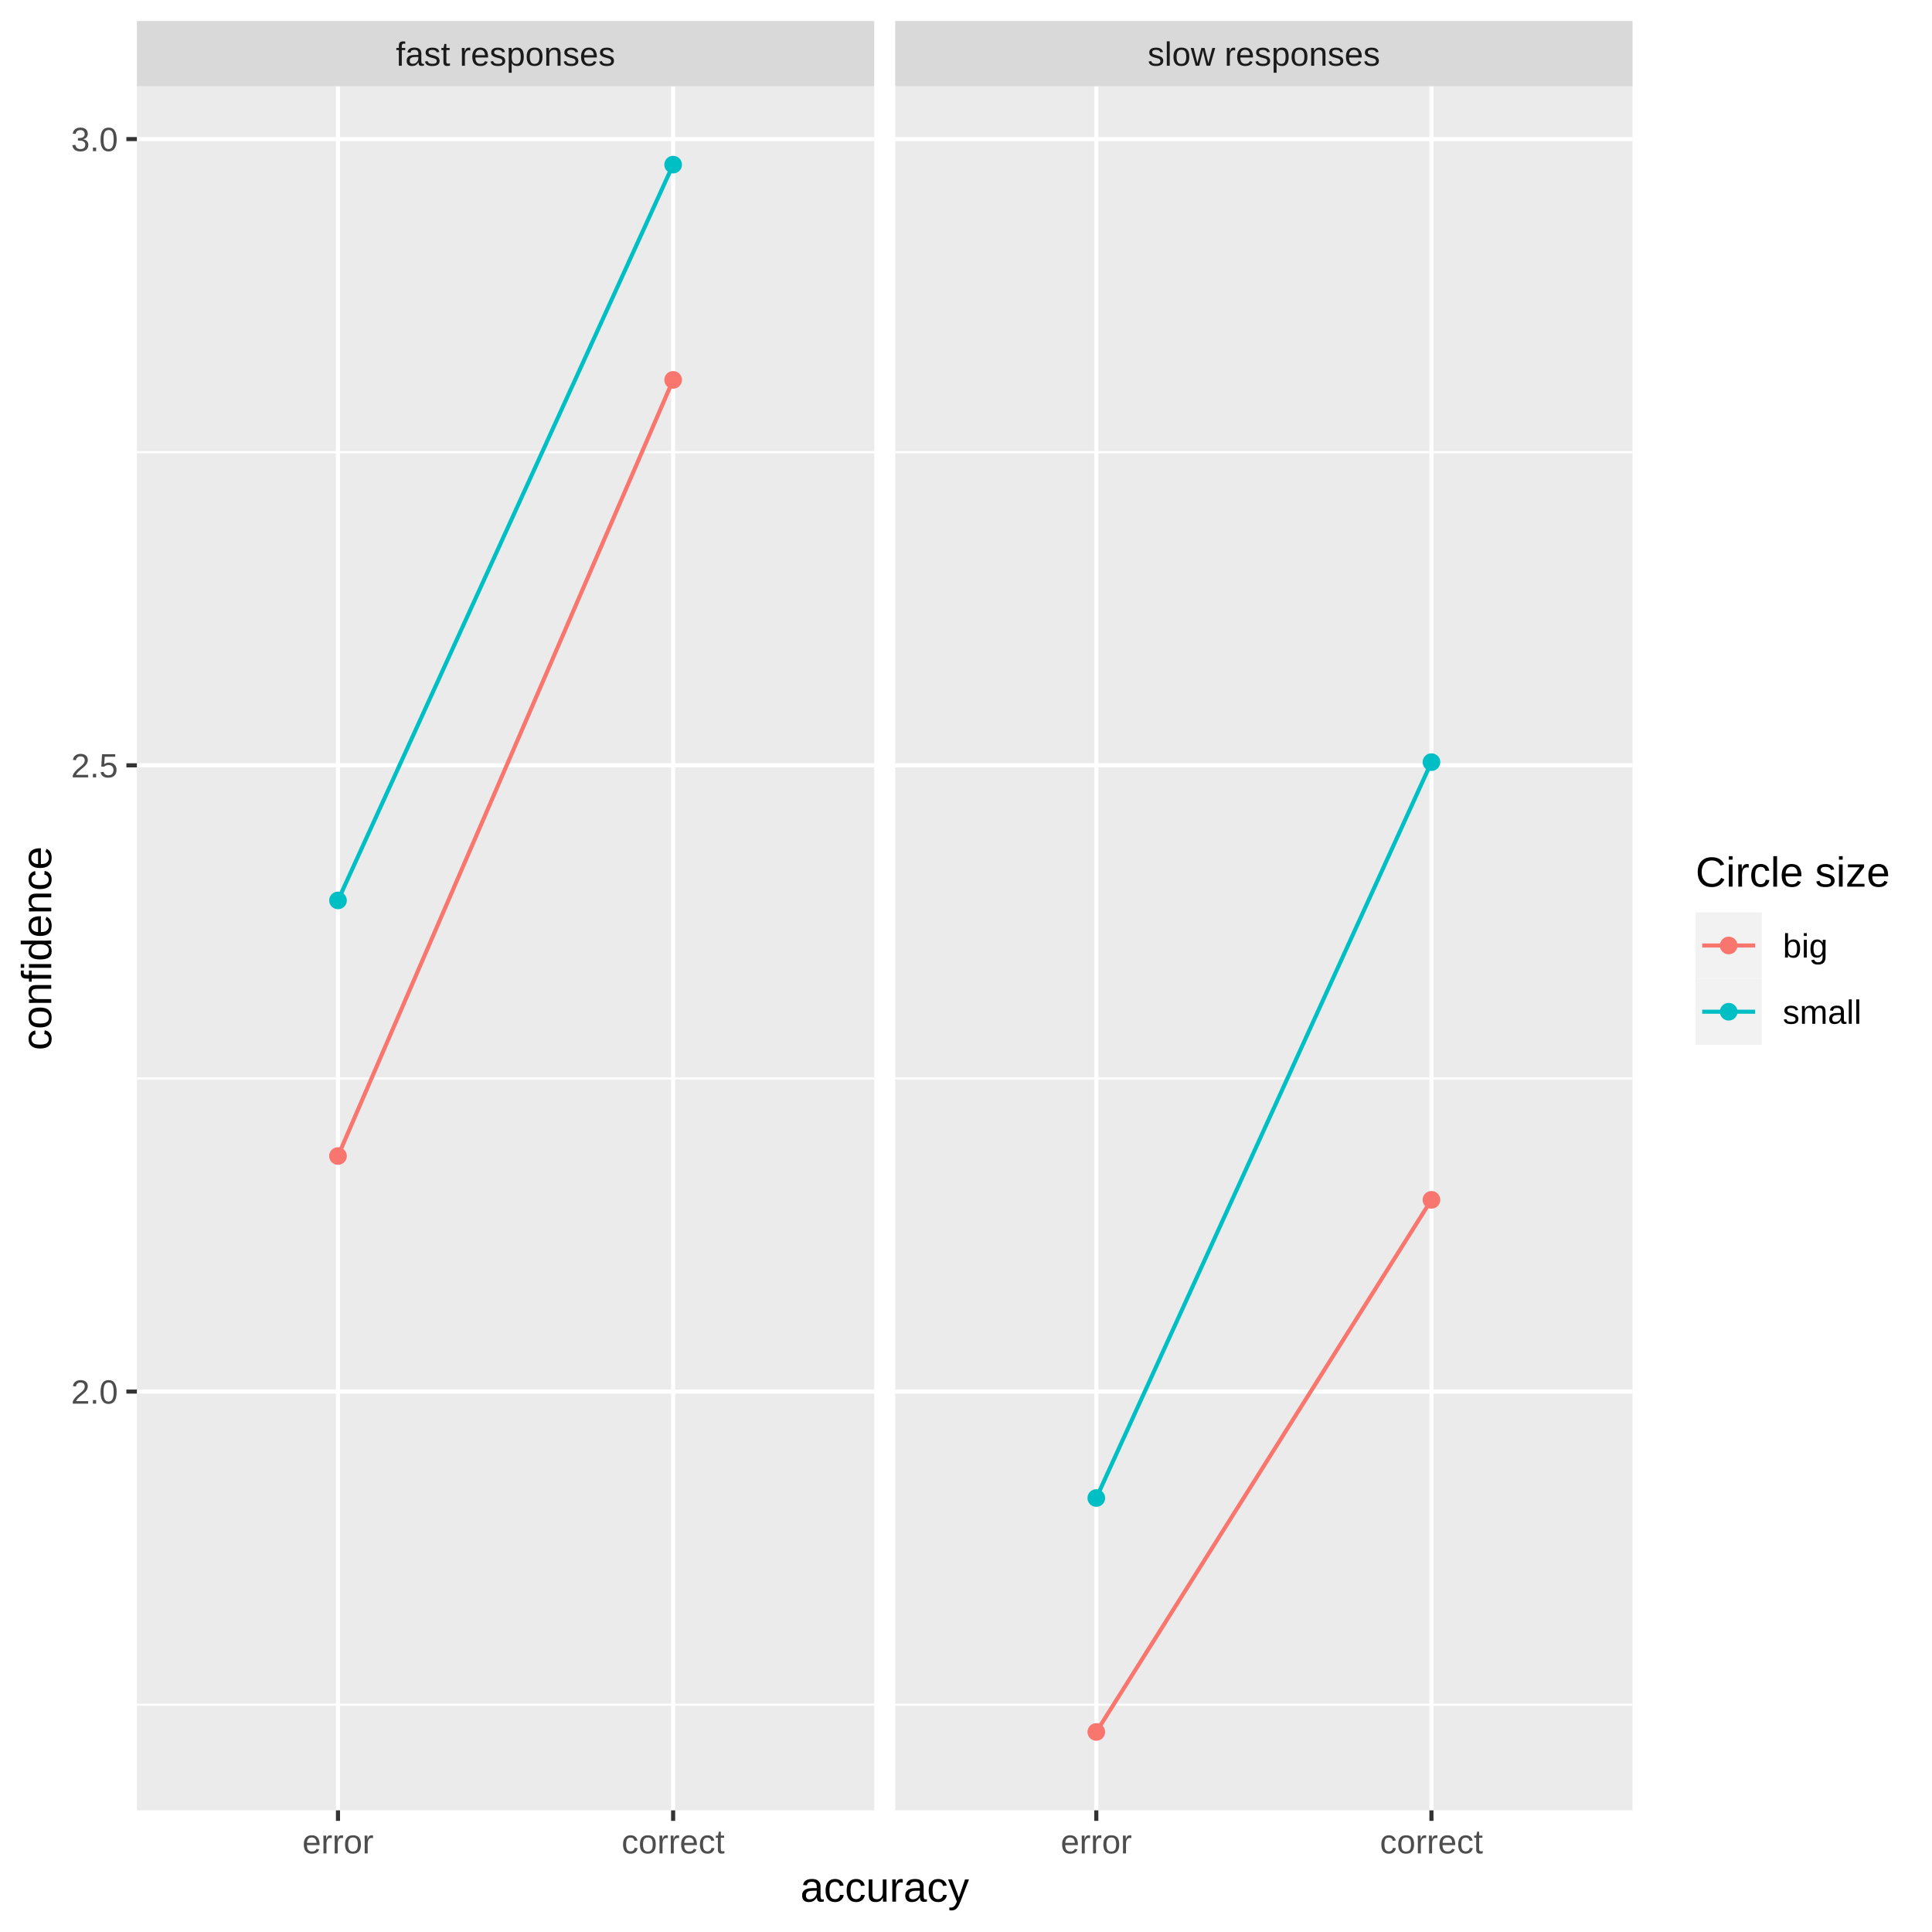
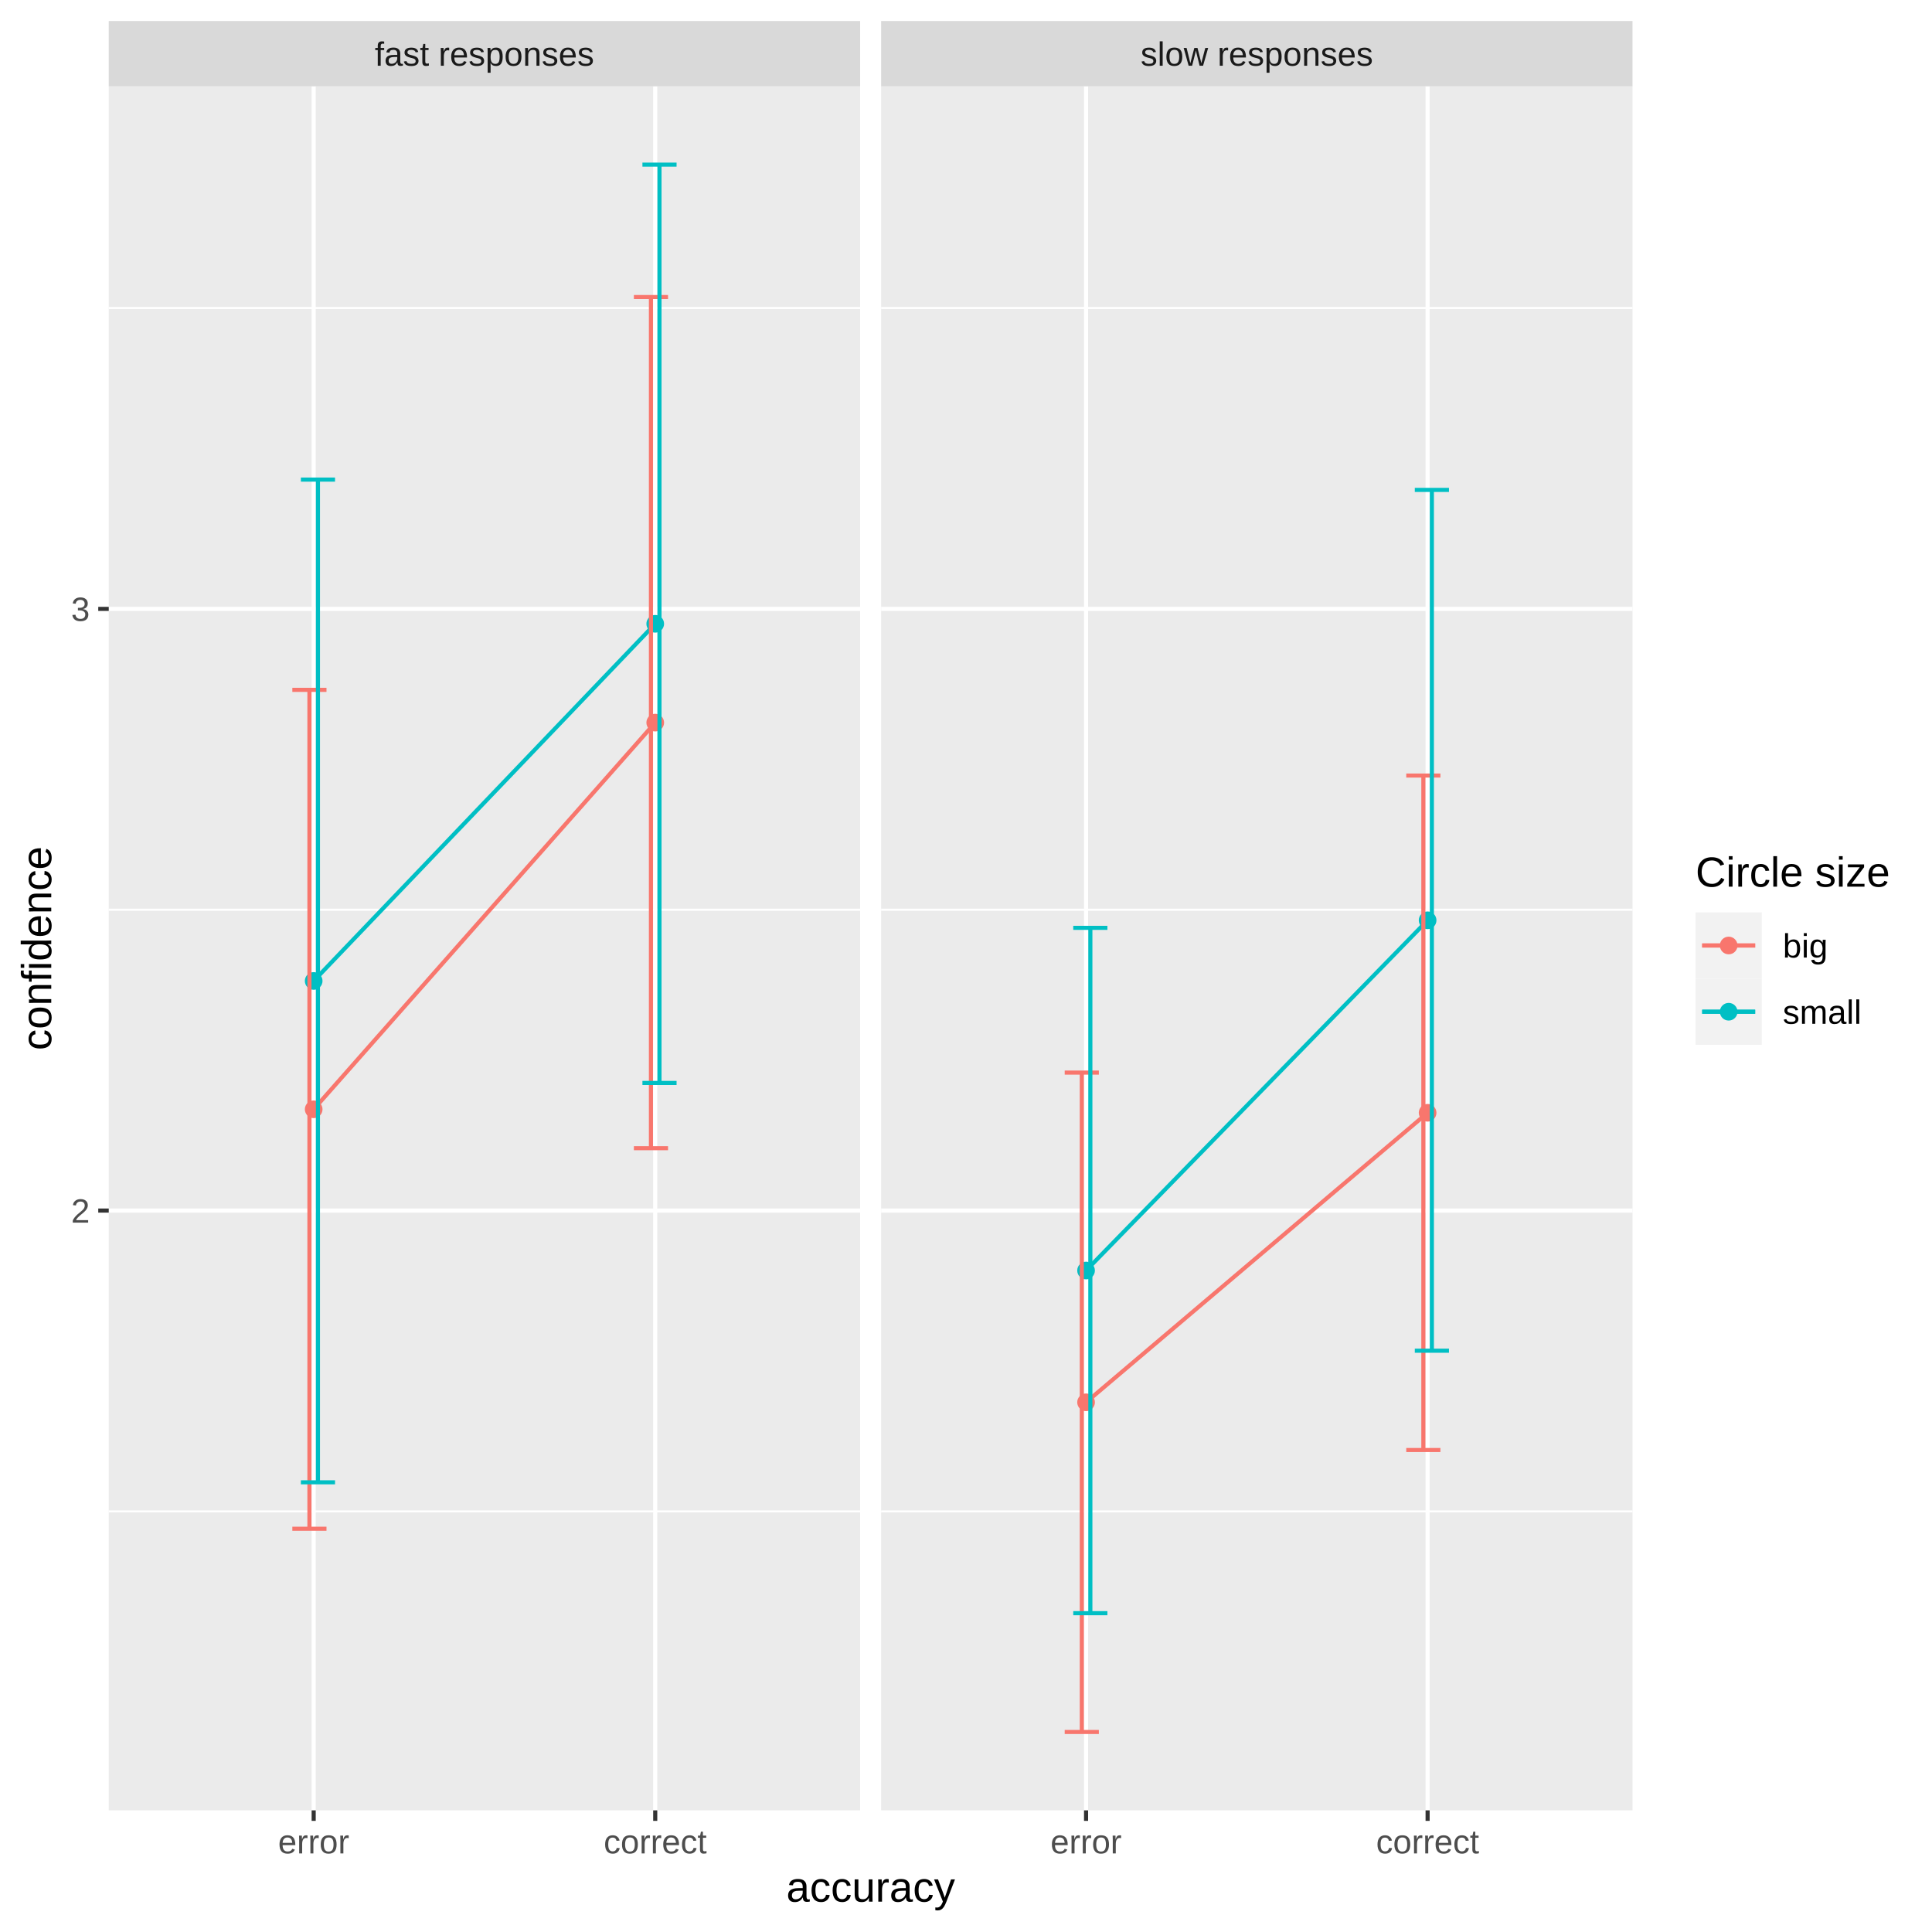
<svg xmlns="http://www.w3.org/2000/svg" class="svglite" width="504.00pt" height="504.00pt" viewBox="0 0 504.00 504.00">
  <defs>
    <style type="text/css">
    .svglite line, .svglite polyline, .svglite polygon, .svglite path, .svglite rect, .svglite circle {
      fill: none;
      stroke: #000000;
      stroke-linecap: round;
      stroke-linejoin: round;
      stroke-miterlimit: 10.00;
    }
    .svglite text {
      white-space: pre;
    }
  </style>
  </defs>
  <rect width="100%" height="100%" style="stroke: none; fill: #FFFFFF;" />
  <defs>
    <clipPath id="cpMC4wMHw1MDQuMDB8MC4wMHw1MDQuMDA=">
      <rect x="0.00" y="0.00" width="504.00" height="504.00" />
    </clipPath>
  </defs>
  <g clip-path="url(#cpMC4wMHw1MDQuMDB8MC4wMHw1MDQuMDA=)">
-     <rect x="-0" y="0.00" width="504.00" height="504.00" style="stroke-width: 1.07; stroke: #FFFFFF; fill: #FFFFFF;" />
+     <rect x="0" y="0.00" width="504.00" height="504.00" style="stroke-width: 1.07; stroke: #FFFFFF; fill: #FFFFFF;" />
  </g>
  <defs>
-     <clipPath id="cpMzUuNzF8MjI4LjA1fDIyLjUwfDQ3Mi4yNw==">
-       <rect x="35.71" y="22.50" width="192.35" height="449.76" />
+     <clipPath id="cpMjguMzd8MjI0LjM5fDIyLjUwfDQ3Mi4yNw==">
+       <rect x="28.37" y="22.50" width="196.01" height="449.76" />
    </clipPath>
  </defs>
-   <g clip-path="url(#cpMzUuNzF8MjI4LjA1fDIyLjUwfDQ3Mi4yNw==)">
-     <rect x="35.71" y="22.50" width="192.35" height="449.76" style="stroke-width: 1.07; stroke: none; fill: #EBEBEB;" />
-     <polyline points="35.71,444.70 228.05,444.70 " style="stroke-width: 0.53; stroke: #FFFFFF; stroke-linecap: butt;" />
-     <polyline points="35.71,281.33 228.05,281.33 " style="stroke-width: 0.53; stroke: #FFFFFF; stroke-linecap: butt;" />
-     <polyline points="35.71,117.96 228.05,117.96 " style="stroke-width: 0.53; stroke: #FFFFFF; stroke-linecap: butt;" />
-     <polyline points="35.71,363.02 228.05,363.02 " style="stroke-width: 1.07; stroke: #FFFFFF; stroke-linecap: butt;" />
-     <polyline points="35.71,199.65 228.05,199.65 " style="stroke-width: 1.07; stroke: #FFFFFF; stroke-linecap: butt;" />
-     <polyline points="35.71,36.28 228.05,36.28 " style="stroke-width: 1.07; stroke: #FFFFFF; stroke-linecap: butt;" />
-     <polyline points="88.17,472.27 88.17,22.50 " style="stroke-width: 1.07; stroke: #FFFFFF; stroke-linecap: butt;" />
-     <polyline points="175.60,472.27 175.60,22.50 " style="stroke-width: 1.07; stroke: #FFFFFF; stroke-linecap: butt;" />
-     <polyline points="88.17,301.57 175.60,99.10 " style="stroke-width: 1.07; stroke: #F8766D; stroke-linecap: butt;" />
-     <polyline points="88.17,234.89 175.60,42.95 " style="stroke-width: 1.07; stroke: #00BFC4; stroke-linecap: butt;" />
-     <circle cx="88.17" cy="301.57" r="1.95" style="stroke-width: 0.71; stroke: #F8766D; fill: #F8766D;" />
-     <circle cx="88.17" cy="234.89" r="1.95" style="stroke-width: 0.71; stroke: #00BFC4; fill: #00BFC4;" />
-     <circle cx="175.60" cy="99.10" r="1.95" style="stroke-width: 0.71; stroke: #F8766D; fill: #F8766D;" />
-     <circle cx="175.60" cy="42.95" r="1.95" style="stroke-width: 0.71; stroke: #00BFC4; fill: #00BFC4;" />
+   <g clip-path="url(#cpMjguMzd8MjI0LjM5fDIyLjUwfDQ3Mi4yNw==)">
+     <rect x="28.37" y="22.50" width="196.01" height="449.76" style="stroke-width: 1.07; stroke: none; fill: #EBEBEB;" />
+     <polyline points="28.37,394.28 224.39,394.28 " style="stroke-width: 0.53; stroke: #FFFFFF; stroke-linecap: butt;" />
+     <polyline points="28.37,237.32 224.39,237.32 " style="stroke-width: 0.53; stroke: #FFFFFF; stroke-linecap: butt;" />
+     <polyline points="28.37,80.36 224.39,80.36 " style="stroke-width: 0.53; stroke: #FFFFFF; stroke-linecap: butt;" />
+     <polyline points="28.37,315.80 224.39,315.80 " style="stroke-width: 1.07; stroke: #FFFFFF; stroke-linecap: butt;" />
+     <polyline points="28.37,158.84 224.39,158.84 " style="stroke-width: 1.07; stroke: #FFFFFF; stroke-linecap: butt;" />
+     <polyline points="81.83,472.27 81.83,22.50 " style="stroke-width: 1.07; stroke: #FFFFFF; stroke-linecap: butt;" />
+     <polyline points="170.93,472.27 170.93,22.50 " style="stroke-width: 1.07; stroke: #FFFFFF; stroke-linecap: butt;" />
+     <polyline points="81.83,289.38 170.93,188.51 " style="stroke-width: 1.07; stroke: #F8766D; stroke-linecap: butt;" />
+     <polyline points="81.83,255.90 170.93,162.73 " style="stroke-width: 1.07; stroke: #00BFC4; stroke-linecap: butt;" />
+     <circle cx="81.83" cy="289.38" r="1.95" style="stroke-width: 0.71; stroke: #F8766D; fill: #F8766D;" />
+     <circle cx="81.83" cy="255.90" r="1.95" style="stroke-width: 0.71; stroke: #00BFC4; fill: #00BFC4;" />
+     <circle cx="170.93" cy="188.51" r="1.95" style="stroke-width: 0.71; stroke: #F8766D; fill: #F8766D;" />
+     <circle cx="170.93" cy="162.73" r="1.95" style="stroke-width: 0.71; stroke: #00BFC4; fill: #00BFC4;" />
+     <polyline points="76.26,179.96 85.17,179.96 " style="stroke-width: 1.07; stroke: #F8766D; stroke-linecap: butt;" />
+     <polyline points="80.72,179.96 80.72,398.80 " style="stroke-width: 1.07; stroke: #F8766D; stroke-linecap: butt;" />
+     <polyline points="76.26,398.80 85.17,398.80 " style="stroke-width: 1.07; stroke: #F8766D; stroke-linecap: butt;" />
+     <polyline points="78.49,125.11 87.40,125.11 " style="stroke-width: 1.07; stroke: #00BFC4; stroke-linecap: butt;" />
+     <polyline points="82.94,125.11 82.94,386.69 " style="stroke-width: 1.07; stroke: #00BFC4; stroke-linecap: butt;" />
+     <polyline points="78.49,386.69 87.40,386.69 " style="stroke-width: 1.07; stroke: #00BFC4; stroke-linecap: butt;" />
+     <polyline points="165.36,77.49 174.27,77.49 " style="stroke-width: 1.07; stroke: #F8766D; stroke-linecap: butt;" />
+     <polyline points="169.81,77.49 169.81,299.53 " style="stroke-width: 1.07; stroke: #F8766D; stroke-linecap: butt;" />
+     <polyline points="165.36,299.53 174.27,299.53 " style="stroke-width: 1.07; stroke: #F8766D; stroke-linecap: butt;" />
+     <polyline points="167.59,42.95 176.50,42.95 " style="stroke-width: 1.07; stroke: #00BFC4; stroke-linecap: butt;" />
+     <polyline points="172.04,42.95 172.04,282.51 " style="stroke-width: 1.07; stroke: #00BFC4; stroke-linecap: butt;" />
+     <polyline points="167.59,282.51 176.50,282.51 " style="stroke-width: 1.07; stroke: #00BFC4; stroke-linecap: butt;" />
  </g>
  <g clip-path="url(#cpMC4wMHw1MDQuMDB8MC4wMHw1MDQuMDA=)">
</g>
  <defs>
-     <clipPath id="cpMjMzLjUzfDQyNS44OHwyMi41MHw0NzIuMjc=">
-       <rect x="233.53" y="22.50" width="192.35" height="449.76" />
+     <clipPath id="cpMjI5Ljg2fDQyNS44OHwyMi41MHw0NzIuMjc=">
+       <rect x="229.86" y="22.50" width="196.01" height="449.76" />
    </clipPath>
  </defs>
-   <g clip-path="url(#cpMjMzLjUzfDQyNS44OHwyMi41MHw0NzIuMjc=)">
-     <rect x="233.53" y="22.50" width="192.35" height="449.76" style="stroke-width: 1.07; stroke: none; fill: #EBEBEB;" />
-     <polyline points="233.53,444.70 425.88,444.70 " style="stroke-width: 0.53; stroke: #FFFFFF; stroke-linecap: butt;" />
-     <polyline points="233.53,281.33 425.88,281.33 " style="stroke-width: 0.53; stroke: #FFFFFF; stroke-linecap: butt;" />
-     <polyline points="233.53,117.96 425.88,117.96 " style="stroke-width: 0.53; stroke: #FFFFFF; stroke-linecap: butt;" />
-     <polyline points="233.53,363.02 425.88,363.02 " style="stroke-width: 1.07; stroke: #FFFFFF; stroke-linecap: butt;" />
-     <polyline points="233.53,199.65 425.88,199.65 " style="stroke-width: 1.07; stroke: #FFFFFF; stroke-linecap: butt;" />
-     <polyline points="233.53,36.28 425.88,36.28 " style="stroke-width: 1.07; stroke: #FFFFFF; stroke-linecap: butt;" />
-     <polyline points="285.99,472.27 285.99,22.50 " style="stroke-width: 1.07; stroke: #FFFFFF; stroke-linecap: butt;" />
-     <polyline points="373.42,472.27 373.42,22.50 " style="stroke-width: 1.07; stroke: #FFFFFF; stroke-linecap: butt;" />
-     <polyline points="285.99,451.82 373.42,313.00 " style="stroke-width: 1.07; stroke: #F8766D; stroke-linecap: butt;" />
-     <polyline points="285.99,390.79 373.42,198.82 " style="stroke-width: 1.07; stroke: #00BFC4; stroke-linecap: butt;" />
-     <circle cx="285.99" cy="451.82" r="1.95" style="stroke-width: 0.71; stroke: #F8766D; fill: #F8766D;" />
-     <circle cx="285.99" cy="390.79" r="1.95" style="stroke-width: 0.71; stroke: #00BFC4; fill: #00BFC4;" />
-     <circle cx="373.42" cy="313.00" r="1.95" style="stroke-width: 0.71; stroke: #F8766D; fill: #F8766D;" />
-     <circle cx="373.42" cy="198.82" r="1.95" style="stroke-width: 0.71; stroke: #00BFC4; fill: #00BFC4;" />
+   <g clip-path="url(#cpMjI5Ljg2fDQyNS44OHwyMi41MHw0NzIuMjc=)">
+     <rect x="229.86" y="22.50" width="196.01" height="449.76" style="stroke-width: 1.07; stroke: none; fill: #EBEBEB;" />
+     <polyline points="229.86,394.28 425.88,394.28 " style="stroke-width: 0.53; stroke: #FFFFFF; stroke-linecap: butt;" />
+     <polyline points="229.86,237.32 425.88,237.32 " style="stroke-width: 0.53; stroke: #FFFFFF; stroke-linecap: butt;" />
+     <polyline points="229.86,80.36 425.88,80.36 " style="stroke-width: 0.53; stroke: #FFFFFF; stroke-linecap: butt;" />
+     <polyline points="229.86,315.80 425.88,315.80 " style="stroke-width: 1.07; stroke: #FFFFFF; stroke-linecap: butt;" />
+     <polyline points="229.86,158.84 425.88,158.84 " style="stroke-width: 1.07; stroke: #FFFFFF; stroke-linecap: butt;" />
+     <polyline points="283.32,472.27 283.32,22.50 " style="stroke-width: 1.07; stroke: #FFFFFF; stroke-linecap: butt;" />
+     <polyline points="372.42,472.27 372.42,22.50 " style="stroke-width: 1.07; stroke: #FFFFFF; stroke-linecap: butt;" />
+     <polyline points="283.32,365.82 372.42,290.29 " style="stroke-width: 1.07; stroke: #F8766D; stroke-linecap: butt;" />
+     <polyline points="283.32,331.44 372.42,240.08 " style="stroke-width: 1.07; stroke: #00BFC4; stroke-linecap: butt;" />
+     <circle cx="283.32" cy="365.82" r="1.95" style="stroke-width: 0.71; stroke: #F8766D; fill: #F8766D;" />
+     <circle cx="283.32" cy="331.44" r="1.95" style="stroke-width: 0.71; stroke: #00BFC4; fill: #00BFC4;" />
+     <circle cx="372.42" cy="290.29" r="1.95" style="stroke-width: 0.71; stroke: #F8766D; fill: #F8766D;" />
+     <circle cx="372.42" cy="240.08" r="1.95" style="stroke-width: 0.71; stroke: #00BFC4; fill: #00BFC4;" />
+     <polyline points="277.75,279.81 286.66,279.81 " style="stroke-width: 1.07; stroke: #F8766D; stroke-linecap: butt;" />
+     <polyline points="282.21,279.81 282.21,451.82 " style="stroke-width: 1.07; stroke: #F8766D; stroke-linecap: butt;" />
+     <polyline points="277.75,451.82 286.66,451.82 " style="stroke-width: 1.07; stroke: #F8766D; stroke-linecap: butt;" />
+     <polyline points="279.98,242.05 288.89,242.05 " style="stroke-width: 1.07; stroke: #00BFC4; stroke-linecap: butt;" />
+     <polyline points="284.44,242.05 284.44,420.83 " style="stroke-width: 1.07; stroke: #00BFC4; stroke-linecap: butt;" />
+     <polyline points="279.98,420.83 288.89,420.83 " style="stroke-width: 1.07; stroke: #00BFC4; stroke-linecap: butt;" />
+     <polyline points="366.85,202.32 375.76,202.32 " style="stroke-width: 1.07; stroke: #F8766D; stroke-linecap: butt;" />
+     <polyline points="371.31,202.32 371.31,378.26 " style="stroke-width: 1.07; stroke: #F8766D; stroke-linecap: butt;" />
+     <polyline points="366.85,378.26 375.76,378.26 " style="stroke-width: 1.07; stroke: #F8766D; stroke-linecap: butt;" />
+     <polyline points="369.08,127.80 377.99,127.80 " style="stroke-width: 1.07; stroke: #00BFC4; stroke-linecap: butt;" />
+     <polyline points="373.53,127.80 373.53,352.36 " style="stroke-width: 1.07; stroke: #00BFC4; stroke-linecap: butt;" />
+     <polyline points="369.08,352.36 377.99,352.36 " style="stroke-width: 1.07; stroke: #00BFC4; stroke-linecap: butt;" />
  </g>
  <g clip-path="url(#cpMC4wMHw1MDQuMDB8MC4wMHw1MDQuMDA=)">
</g>
  <defs>
-     <clipPath id="cpMzUuNzF8MjI4LjA1fDUuNDh8MjIuNTA=">
-       <rect x="35.71" y="5.48" width="192.35" height="17.03" />
+     <clipPath id="cpMjguMzd8MjI0LjM5fDUuNDh8MjIuNTA=">
+       <rect x="28.37" y="5.48" width="196.01" height="17.03" />
    </clipPath>
  </defs>
-   <g clip-path="url(#cpMzUuNzF8MjI4LjA1fDUuNDh8MjIuNTA=)">
-     <rect x="35.71" y="5.48" width="192.35" height="17.03" style="stroke-width: 1.07; stroke: none; fill: #D9D9D9;" />
-     <text x="131.88" y="17.15" text-anchor="middle" style="font-size: 8.80px;fill: #1A1A1A; font-family: &quot;Arial&quot;;" textLength="57.23px" lengthAdjust="spacingAndGlyphs">fast responses</text>
+   <g clip-path="url(#cpMjguMzd8MjI0LjM5fDUuNDh8MjIuNTA=)">
+     <rect x="28.37" y="5.48" width="196.01" height="17.03" style="stroke-width: 1.07; stroke: none; fill: #D9D9D9;" />
+     <text x="126.38" y="17.15" text-anchor="middle" style="font-size: 8.80px;fill: #1A1A1A; font-family: &quot;Arial&quot;;" textLength="57.23px" lengthAdjust="spacingAndGlyphs">fast responses</text>
  </g>
  <g clip-path="url(#cpMC4wMHw1MDQuMDB8MC4wMHw1MDQuMDA=)">
</g>
  <defs>
-     <clipPath id="cpMjMzLjUzfDQyNS44OHw1LjQ4fDIyLjUw">
-       <rect x="233.53" y="5.48" width="192.35" height="17.03" />
+     <clipPath id="cpMjI5Ljg2fDQyNS44OHw1LjQ4fDIyLjUw">
+       <rect x="229.86" y="5.48" width="196.01" height="17.03" />
    </clipPath>
  </defs>
-   <g clip-path="url(#cpMjMzLjUzfDQyNS44OHw1LjQ4fDIyLjUw)">
-     <rect x="233.53" y="5.48" width="192.35" height="17.03" style="stroke-width: 1.07; stroke: none; fill: #D9D9D9;" />
-     <text x="329.71" y="17.15" text-anchor="middle" style="font-size: 8.80px;fill: #1A1A1A; font-family: &quot;Arial&quot;;" textLength="60.65px" lengthAdjust="spacingAndGlyphs">slow responses</text>
+   <g clip-path="url(#cpMjI5Ljg2fDQyNS44OHw1LjQ4fDIyLjUw)">
+     <rect x="229.86" y="5.48" width="196.01" height="17.03" style="stroke-width: 1.07; stroke: none; fill: #D9D9D9;" />
+     <text x="327.87" y="17.15" text-anchor="middle" style="font-size: 8.80px;fill: #1A1A1A; font-family: &quot;Arial&quot;;" textLength="60.65px" lengthAdjust="spacingAndGlyphs">slow responses</text>
  </g>
  <g clip-path="url(#cpMC4wMHw1MDQuMDB8MC4wMHw1MDQuMDA=)">
-     <polyline points="88.17,475.01 88.17,472.27 " style="stroke-width: 1.07; stroke: #333333; stroke-linecap: butt;" />
-     <polyline points="175.60,475.01 175.60,472.27 " style="stroke-width: 1.07; stroke: #333333; stroke-linecap: butt;" />
-     <text x="88.17" y="483.50" text-anchor="middle" style="font-size: 8.80px;fill: #4D4D4D; font-family: &quot;Arial&quot;;" textLength="18.58px" lengthAdjust="spacingAndGlyphs">error</text>
-     <text x="175.60" y="483.50" text-anchor="middle" style="font-size: 8.80px;fill: #4D4D4D; font-family: &quot;Arial&quot;;" textLength="26.89px" lengthAdjust="spacingAndGlyphs">correct</text>
-     <polyline points="285.99,475.01 285.99,472.27 " style="stroke-width: 1.07; stroke: #333333; stroke-linecap: butt;" />
-     <polyline points="373.42,475.01 373.42,472.27 " style="stroke-width: 1.07; stroke: #333333; stroke-linecap: butt;" />
-     <text x="285.99" y="483.50" text-anchor="middle" style="font-size: 8.80px;fill: #4D4D4D; font-family: &quot;Arial&quot;;" textLength="18.58px" lengthAdjust="spacingAndGlyphs">error</text>
-     <text x="373.42" y="483.50" text-anchor="middle" style="font-size: 8.80px;fill: #4D4D4D; font-family: &quot;Arial&quot;;" textLength="26.89px" lengthAdjust="spacingAndGlyphs">correct</text>
-     <text x="30.78" y="366.17" text-anchor="end" style="font-size: 8.80px;fill: #4D4D4D; font-family: &quot;Arial&quot;;" textLength="12.23px" lengthAdjust="spacingAndGlyphs">2.0</text>
-     <text x="30.78" y="202.80" text-anchor="end" style="font-size: 8.80px;fill: #4D4D4D; font-family: &quot;Arial&quot;;" textLength="12.23px" lengthAdjust="spacingAndGlyphs">2.5</text>
-     <text x="30.78" y="39.43" text-anchor="end" style="font-size: 8.80px;fill: #4D4D4D; font-family: &quot;Arial&quot;;" textLength="12.23px" lengthAdjust="spacingAndGlyphs">3.0</text>
-     <polyline points="32.97,363.02 35.71,363.02 " style="stroke-width: 1.07; stroke: #333333; stroke-linecap: butt;" />
-     <polyline points="32.97,199.65 35.71,199.65 " style="stroke-width: 1.07; stroke: #333333; stroke-linecap: butt;" />
-     <polyline points="32.97,36.28 35.71,36.28 " style="stroke-width: 1.07; stroke: #333333; stroke-linecap: butt;" />
-     <text x="230.79" y="496.09" text-anchor="middle" style="font-size: 11.00px; font-family: &quot;Arial&quot;;" textLength="44.03px" lengthAdjust="spacingAndGlyphs">accuracy</text>
+     <polyline points="81.83,475.01 81.83,472.27 " style="stroke-width: 1.07; stroke: #333333; stroke-linecap: butt;" />
+     <polyline points="170.93,475.01 170.93,472.27 " style="stroke-width: 1.07; stroke: #333333; stroke-linecap: butt;" />
+     <text x="81.83" y="483.50" text-anchor="middle" style="font-size: 8.80px;fill: #4D4D4D; font-family: &quot;Arial&quot;;" textLength="18.58px" lengthAdjust="spacingAndGlyphs">error</text>
+     <text x="170.93" y="483.50" text-anchor="middle" style="font-size: 8.80px;fill: #4D4D4D; font-family: &quot;Arial&quot;;" textLength="26.89px" lengthAdjust="spacingAndGlyphs">correct</text>
+     <polyline points="283.32,475.01 283.32,472.27 " style="stroke-width: 1.07; stroke: #333333; stroke-linecap: butt;" />
+     <polyline points="372.42,475.01 372.42,472.27 " style="stroke-width: 1.07; stroke: #333333; stroke-linecap: butt;" />
+     <text x="283.32" y="483.50" text-anchor="middle" style="font-size: 8.80px;fill: #4D4D4D; font-family: &quot;Arial&quot;;" textLength="18.58px" lengthAdjust="spacingAndGlyphs">error</text>
+     <text x="372.42" y="483.50" text-anchor="middle" style="font-size: 8.80px;fill: #4D4D4D; font-family: &quot;Arial&quot;;" textLength="26.89px" lengthAdjust="spacingAndGlyphs">correct</text>
+     <text x="23.44" y="318.95" text-anchor="end" style="font-size: 8.80px;fill: #4D4D4D; font-family: &quot;Arial&quot;;" textLength="4.90px" lengthAdjust="spacingAndGlyphs">2</text>
+     <text x="23.44" y="161.99" text-anchor="end" style="font-size: 8.80px;fill: #4D4D4D; font-family: &quot;Arial&quot;;" textLength="4.90px" lengthAdjust="spacingAndGlyphs">3</text>
+     <polyline points="25.63,315.80 28.37,315.80 " style="stroke-width: 1.07; stroke: #333333; stroke-linecap: butt;" />
+     <polyline points="25.63,158.84 28.37,158.84 " style="stroke-width: 1.07; stroke: #333333; stroke-linecap: butt;" />
+     <text x="227.13" y="496.09" text-anchor="middle" style="font-size: 11.00px; font-family: &quot;Arial&quot;;" textLength="44.03px" lengthAdjust="spacingAndGlyphs">accuracy</text>
    <text transform="translate(13.37,247.39) rotate(-90)" text-anchor="middle" style="font-size: 11.00px; font-family: &quot;Arial&quot;;" textLength="53.22px" lengthAdjust="spacingAndGlyphs">confidence</text>
    <rect x="436.84" y="216.72" width="61.68" height="61.32" style="stroke-width: 1.07; stroke: none; fill: #FFFFFF;" />
    <text x="442.32" y="231.31" style="font-size: 11.00px; font-family: &quot;Arial&quot;;" textLength="50.72px" lengthAdjust="spacingAndGlyphs">Circle size</text>
    <rect x="442.32" y="238.01" width="17.28" height="17.28" style="stroke-width: 1.07; stroke: none; fill: #F2F2F2;" />
    <line x1="444.05" y1="246.65" x2="457.87" y2="246.65" style="stroke-width: 1.07; stroke: #F8766D; stroke-linecap: butt;" />
    <circle cx="450.96" cy="246.65" r="1.95" style="stroke-width: 0.71; stroke: #F8766D; fill: #F8766D;" />
+     <line x1="444.05" y1="246.65" x2="457.87" y2="246.65" style="stroke-width: 1.07; stroke: #F8766D; stroke-linecap: butt;" />
    <rect x="442.32" y="255.29" width="17.28" height="17.28" style="stroke-width: 1.07; stroke: none; fill: #F2F2F2;" />
    <line x1="444.05" y1="263.93" x2="457.87" y2="263.93" style="stroke-width: 1.07; stroke: #00BFC4; stroke-linecap: butt;" />
    <circle cx="450.96" cy="263.93" r="1.95" style="stroke-width: 0.71; stroke: #00BFC4; fill: #00BFC4;" />
+     <line x1="444.05" y1="263.93" x2="457.87" y2="263.93" style="stroke-width: 1.07; stroke: #00BFC4; stroke-linecap: butt;" />
    <text x="465.08" y="249.80" style="font-size: 8.80px; font-family: &quot;Arial&quot;;" textLength="11.74px" lengthAdjust="spacingAndGlyphs">big</text>
    <text x="465.08" y="267.08" style="font-size: 8.80px; font-family: &quot;Arial&quot;;" textLength="20.53px" lengthAdjust="spacingAndGlyphs">small</text>
  </g>
</svg>
